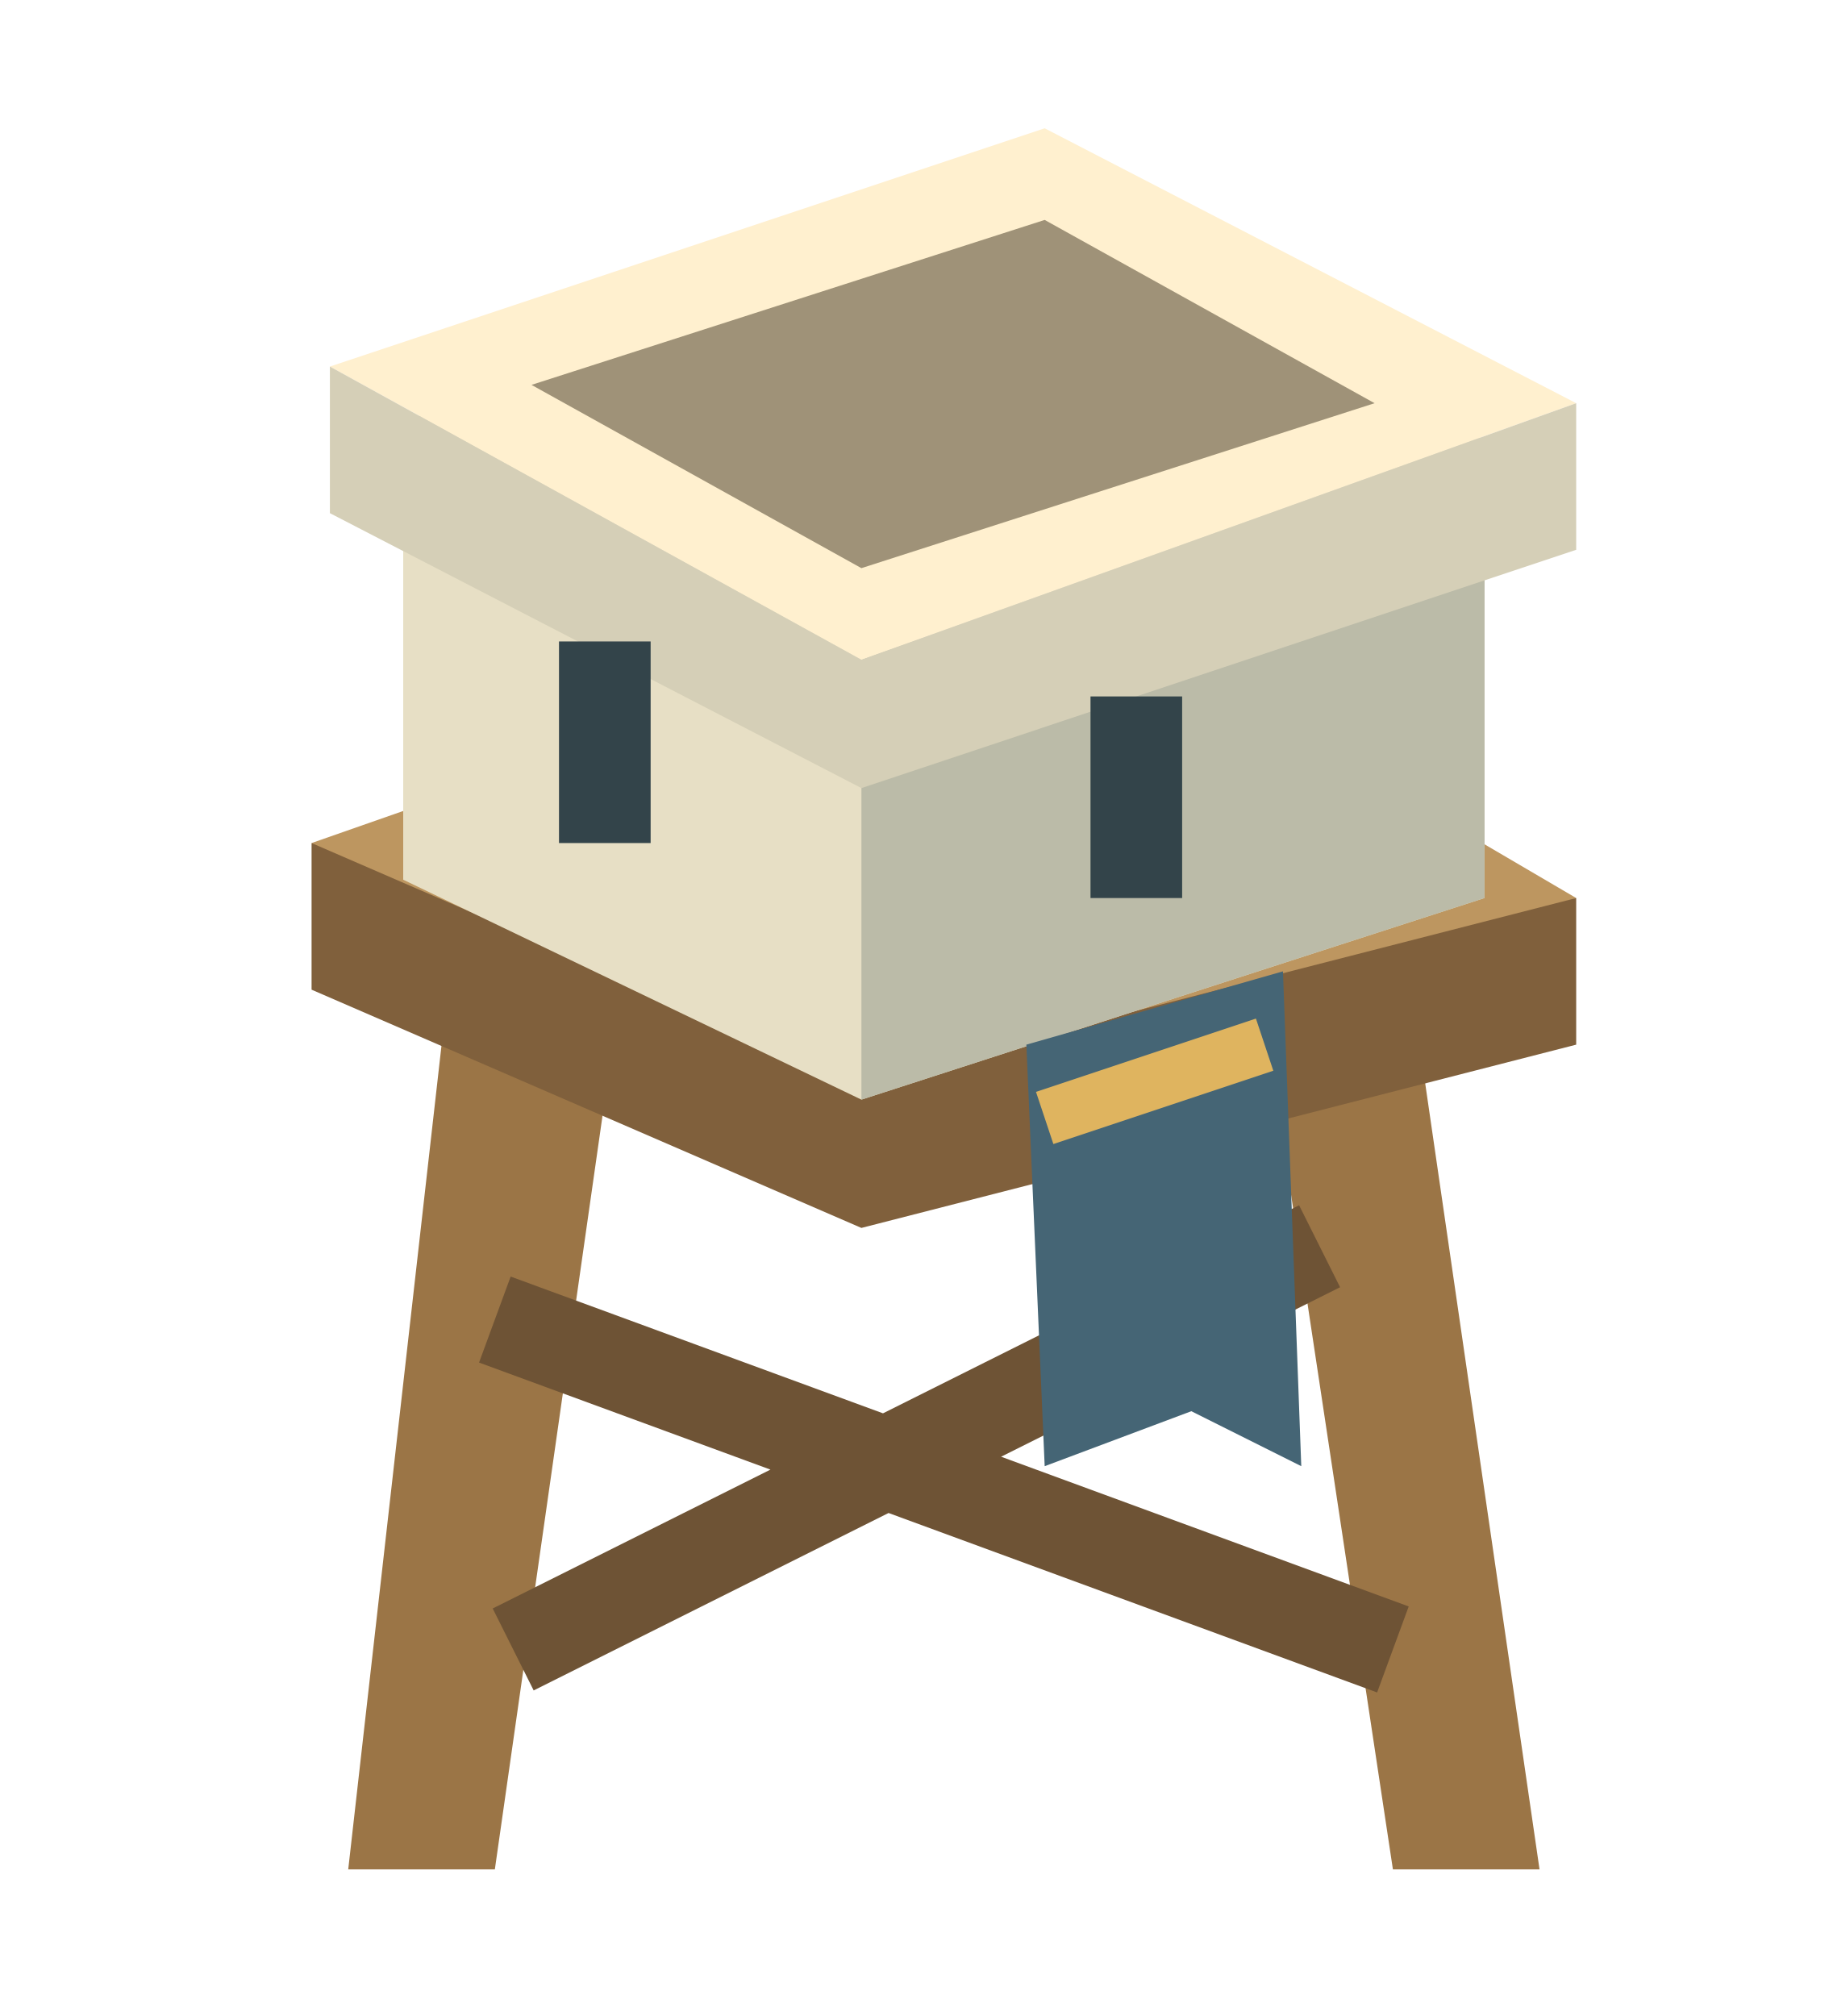
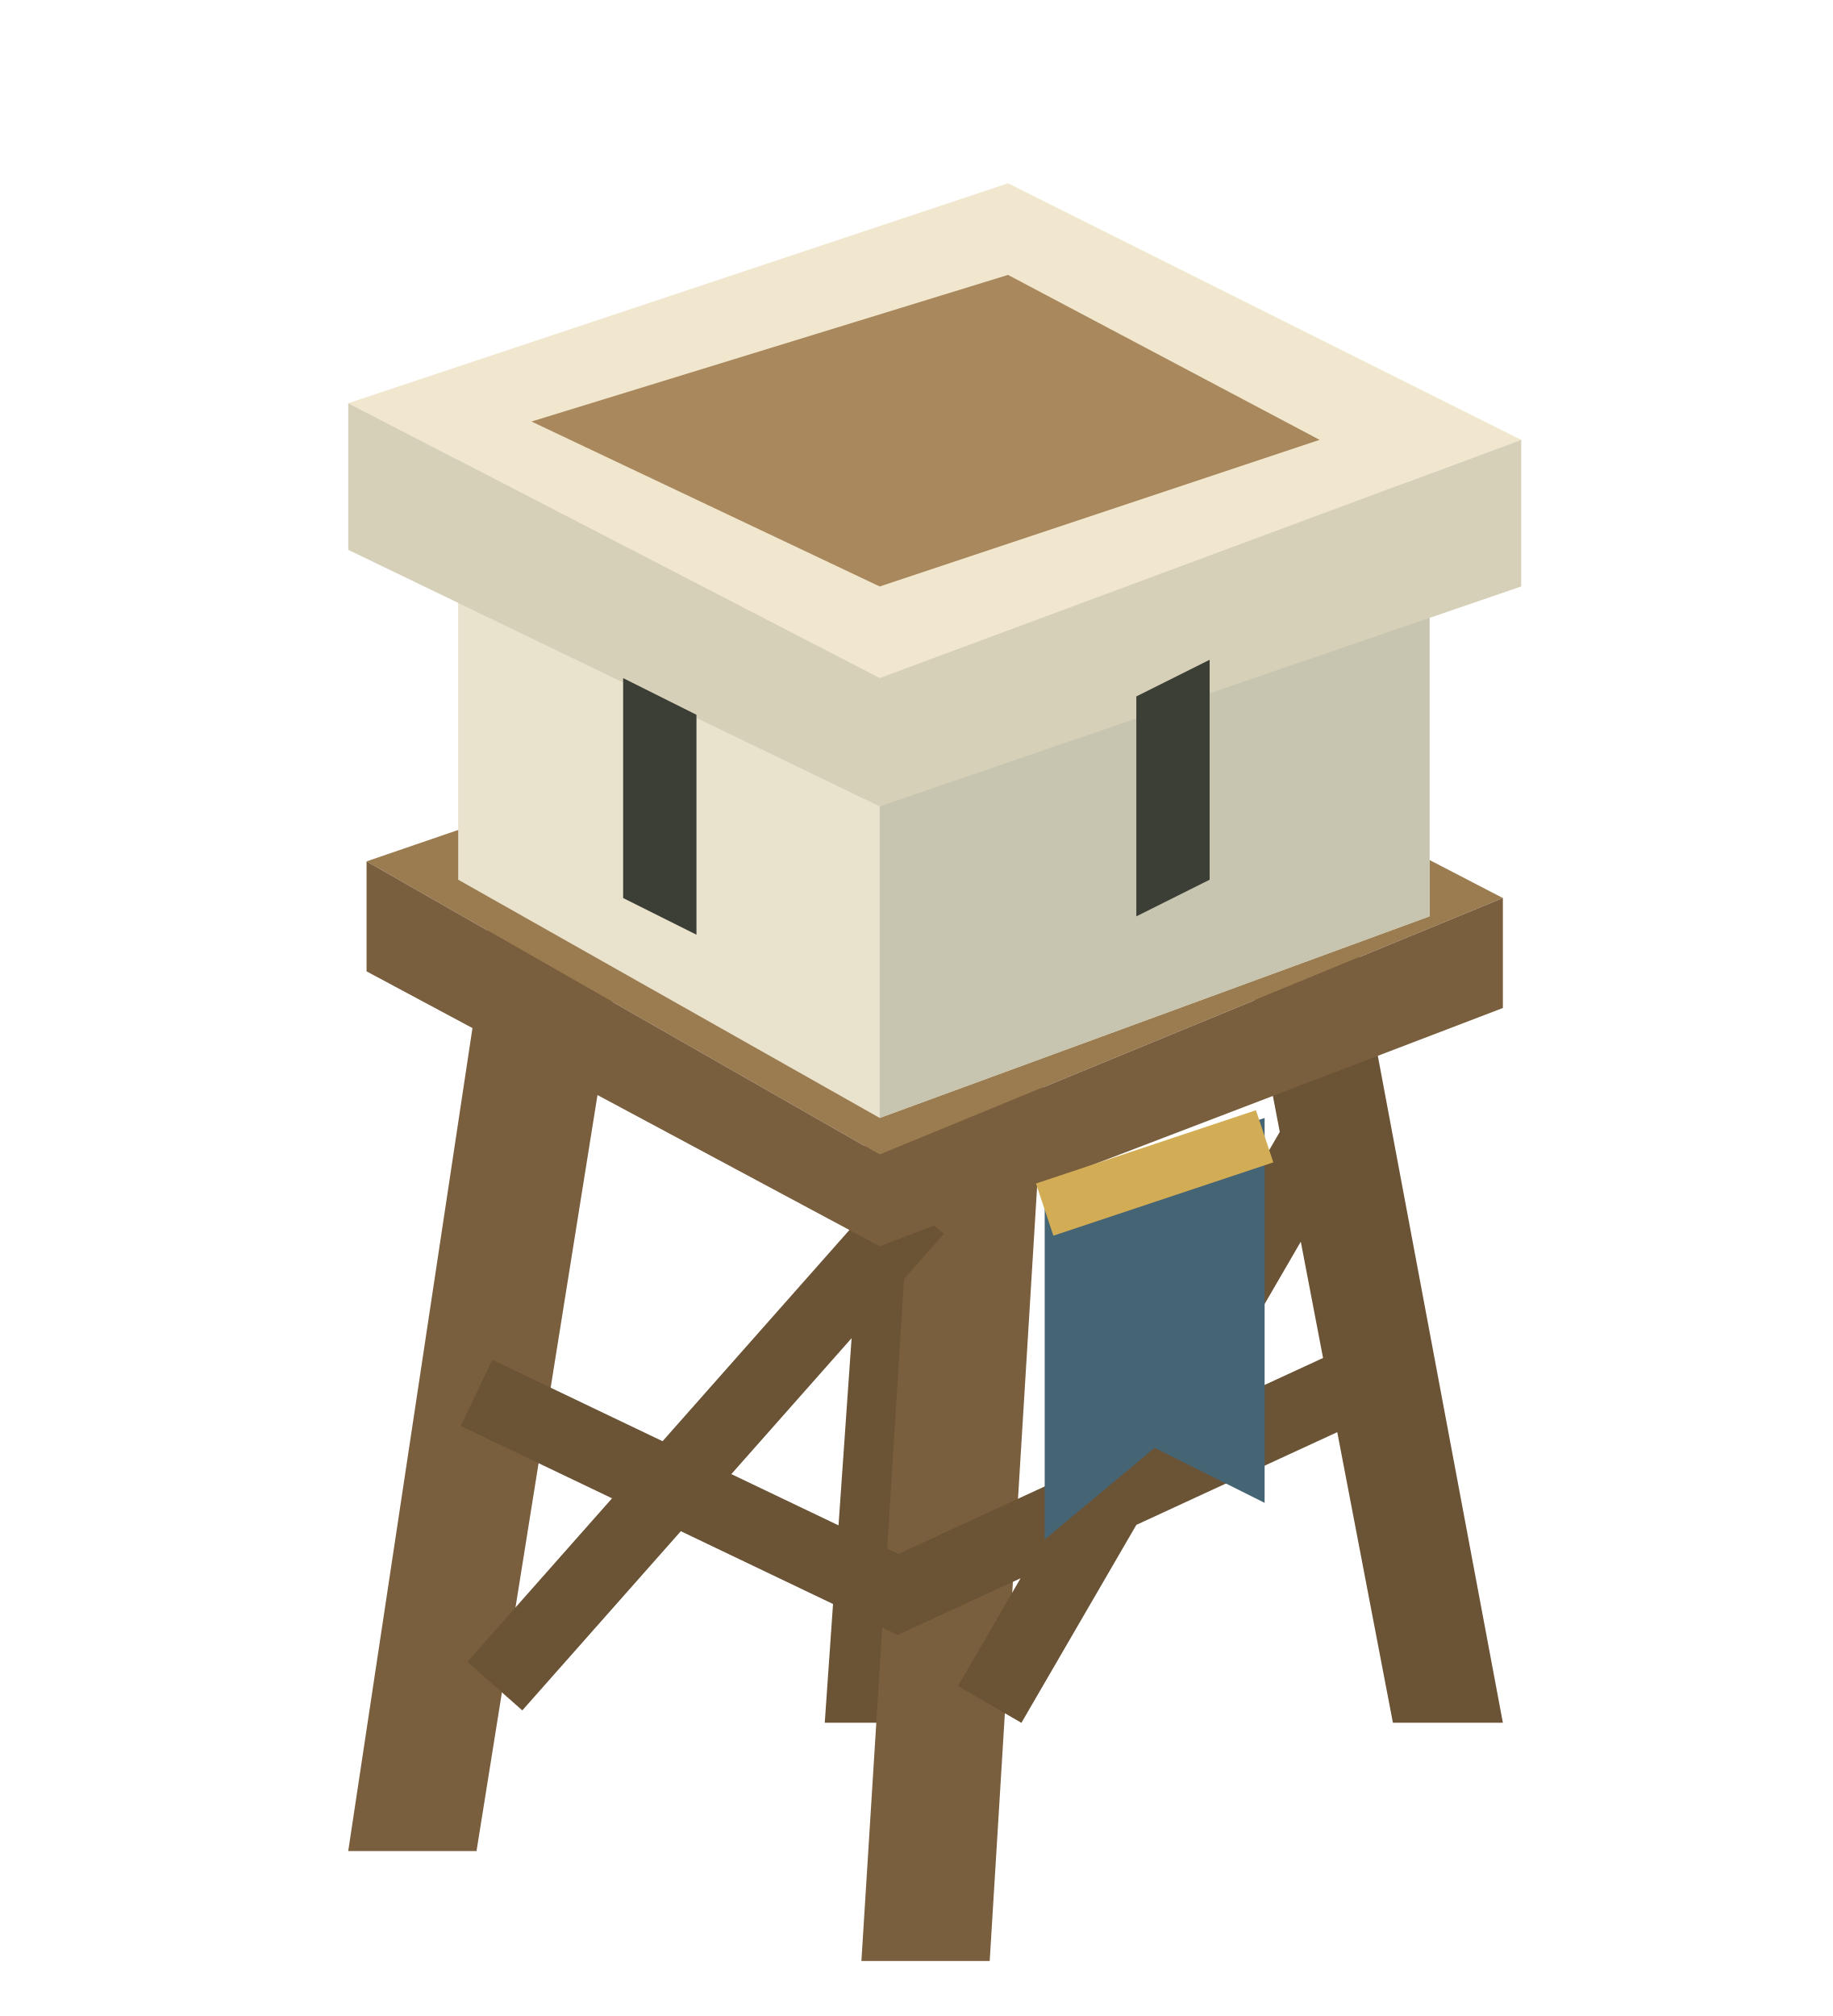
<svg xmlns="http://www.w3.org/2000/svg" viewBox="0 0 100 110" fill="none">
-   <path d="m25 49-6 53h8l7-49m34-4 8 53h8l-8-55" fill="#9b7546" />
-   <path d="m27 72 49 18m-48 0 44-22" stroke="#6e5335" stroke-width="5" />
-   <path d="m17 46 40-14 29 17-39 17z" fill="#bd9660" />
-   <path d="m17 46 30 13v8L17 54m30 5 39-10v8L47 67" fill="#80603c" />
-   <path d="M22 23 57 11l24 13v25L47 60 22 48z" fill="#e7dfc5" />
-   <path d="m47 36 34-12v25L47 60" fill="#bbbba8" />
-   <path d="m18 20 39-13 29 15-39 14z" fill="#fff0cf" />
-   <path d="m29 21 28-9 18 10-28 9z" fill="#9f9278" />
-   <path d="m18 20 29 16v7L18 28m29 8 39-14v8L47 43" fill="#d5cfb7" />
-   <path d="M33 35v11m29-8v11" stroke="#33444a" stroke-width="5" />
-   <path d="m56 57 1 23 8-3 6 3-1-27" fill="#456575" />
-   <path d="m57 61 12-4" stroke="#dfb45f" stroke-width="3" />
+   <path d="m48 51-3 43h6l4-42m18-6 9 48h-6l-9-47" fill="#6b5335" />
+   <path d="m27 48-8 53h7l8-50m16 8-3 48h7l3-49" fill="#7a5f3e" />
+   <path d="m26 76 23 11 26-12m-48 17 23-26m4 27 18-31" stroke="#6b5335" stroke-width="4" />
+   <path d="m20 47 35-12 27 14-34 14z" fill="#9b7b50" />
+   <path d="m20 47 28 16v5L20 53m28 10 34-14v6L48 68" fill="#7a5f3e" />
+   <path d="m25 25 30-10 23 12v23L48 61 25 48z" fill="#e9e2cc" />
+   <path d="m48 38 30-11v23L48 61z" fill="#c7c5af" />
+   <path d="m19 22 36-12 28 14-35 13z" fill="#f0e7ce" />
+   <path d="m29 23 26-8 17 9-24 8z" fill="#a8885c" />
+   <path d="m19 22 29 15v7L19 30m29 7 35-13v8L48 44" fill="#d6d0b8" />
+   <path d="m34 37 4 2v12l-4-2zm28 1 4-2v12l-4 2z" fill="#3b3f36" />
+   <path d="m57 65 12-4v21l-6-3-6 5z" fill="#456575" />
+   <path d="m57 66 12-4" stroke="#d2ad55" stroke-width="3" />
</svg>
